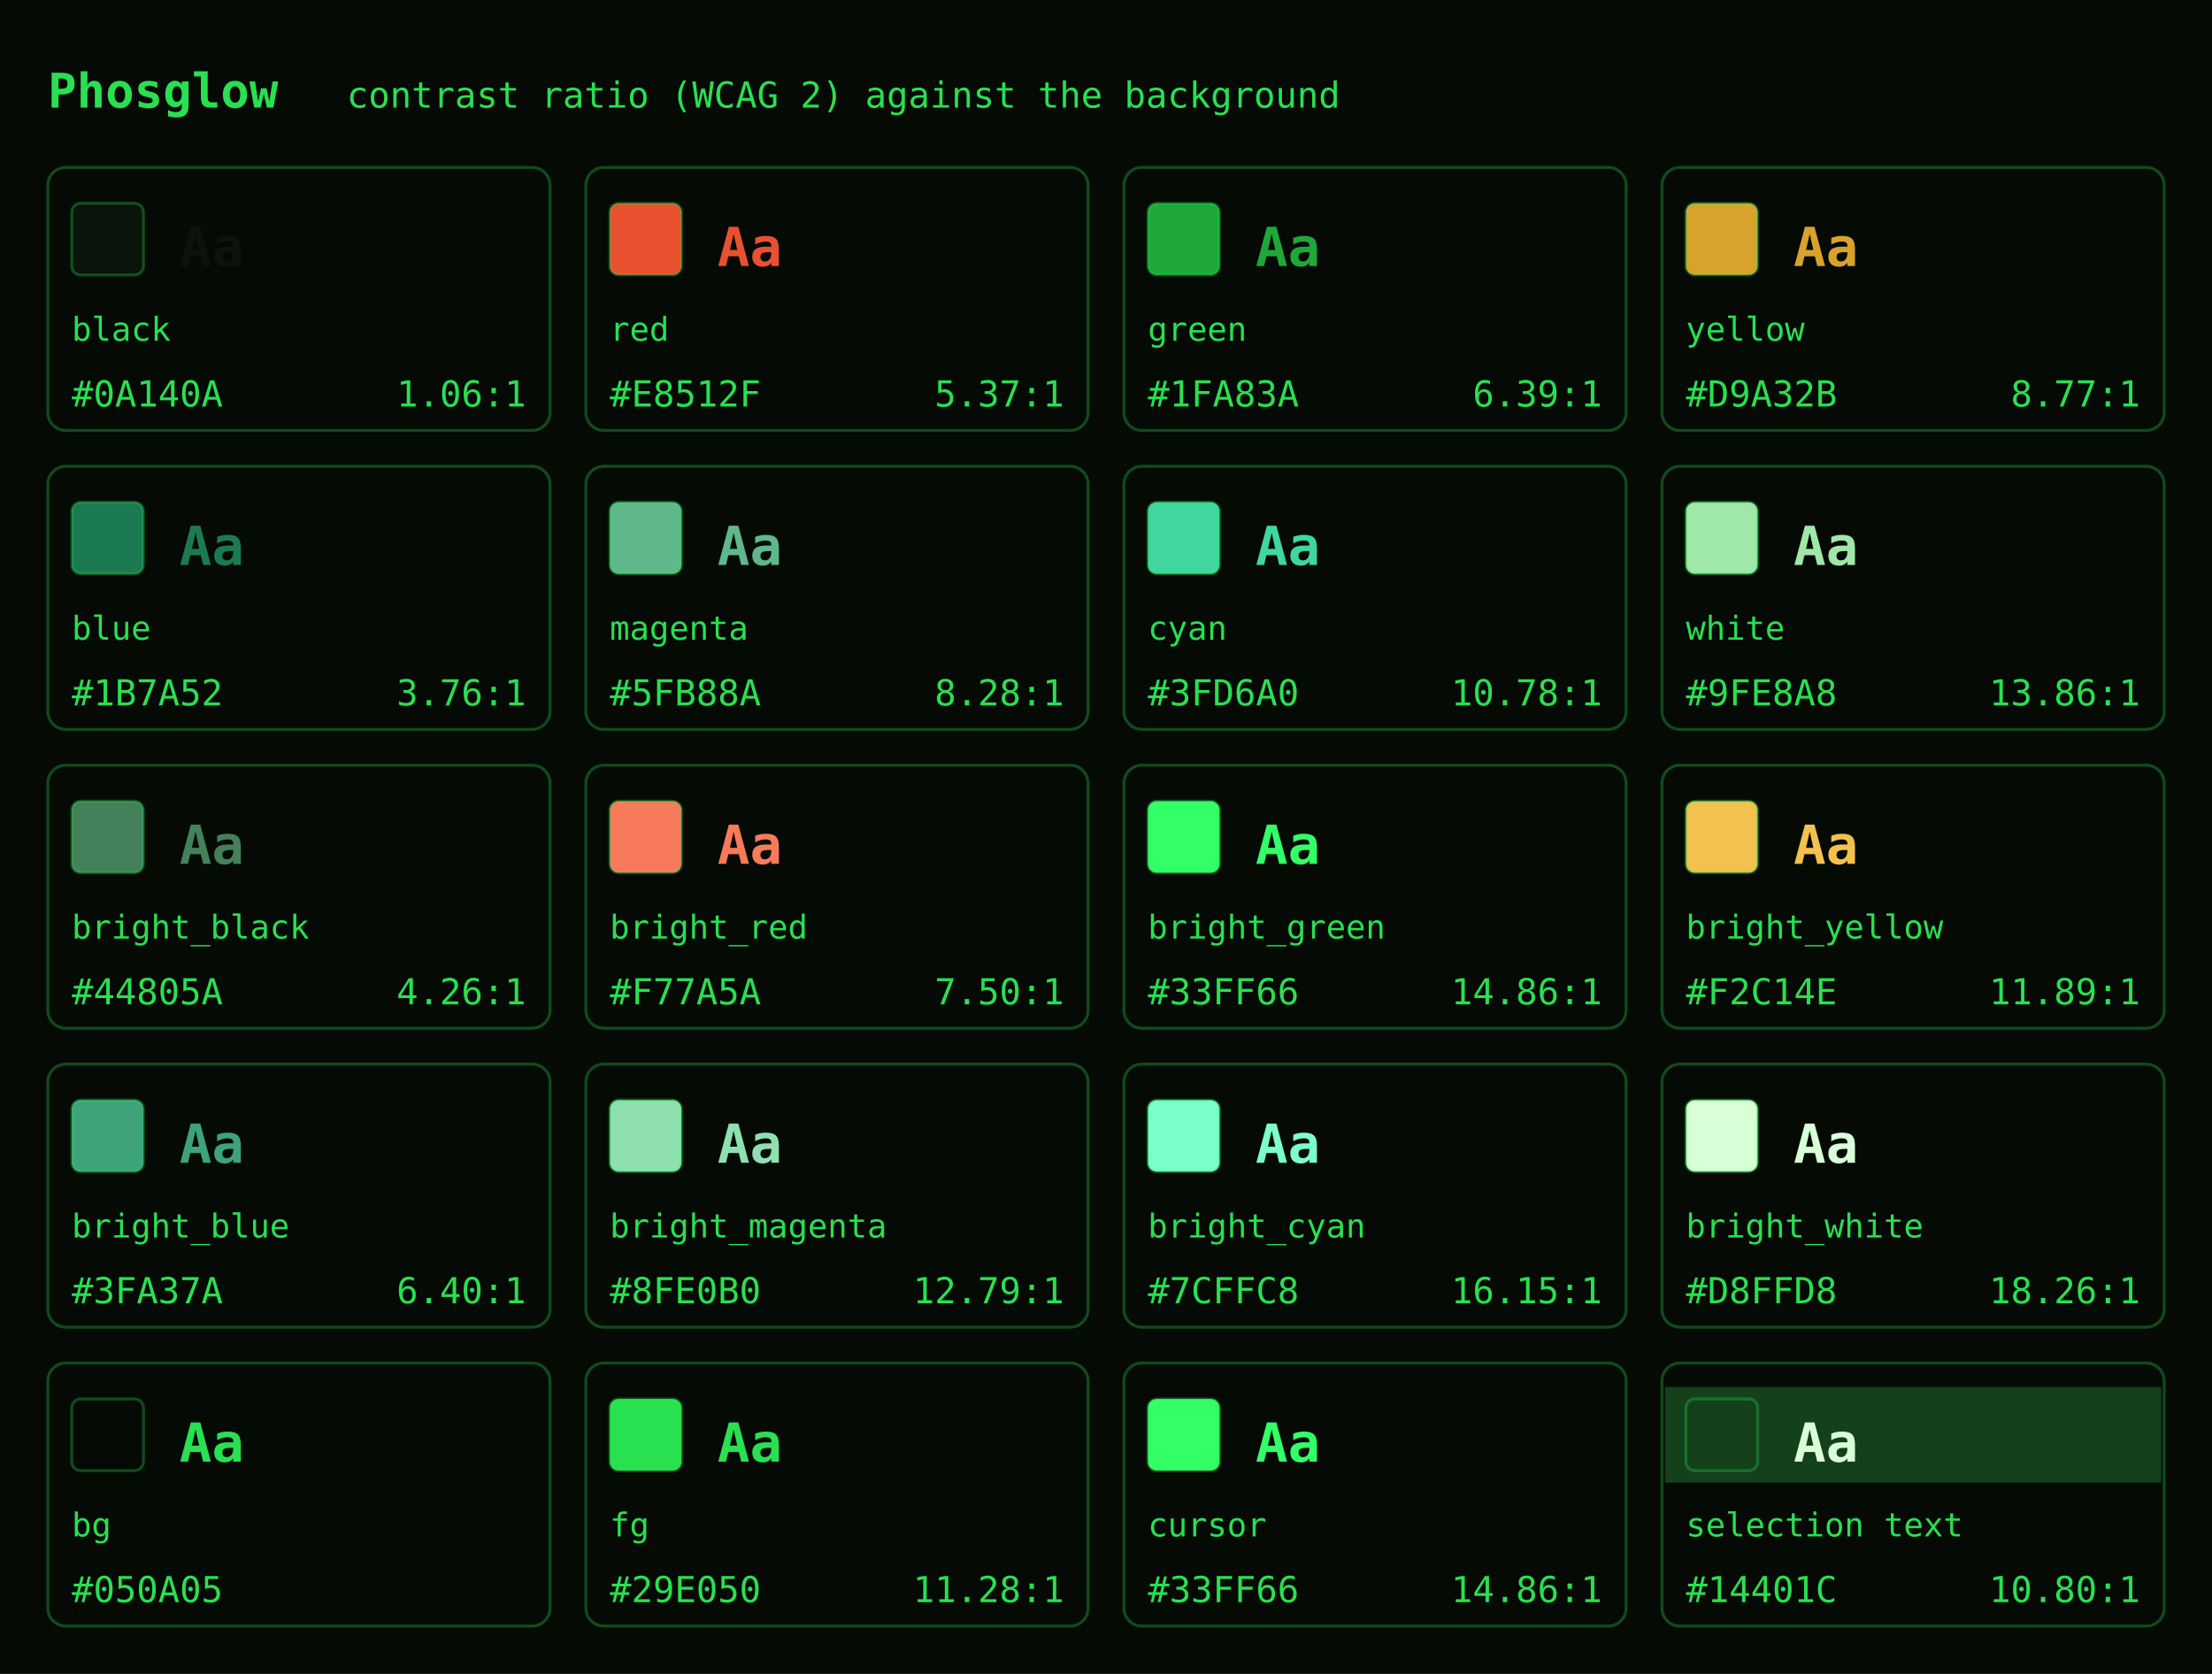
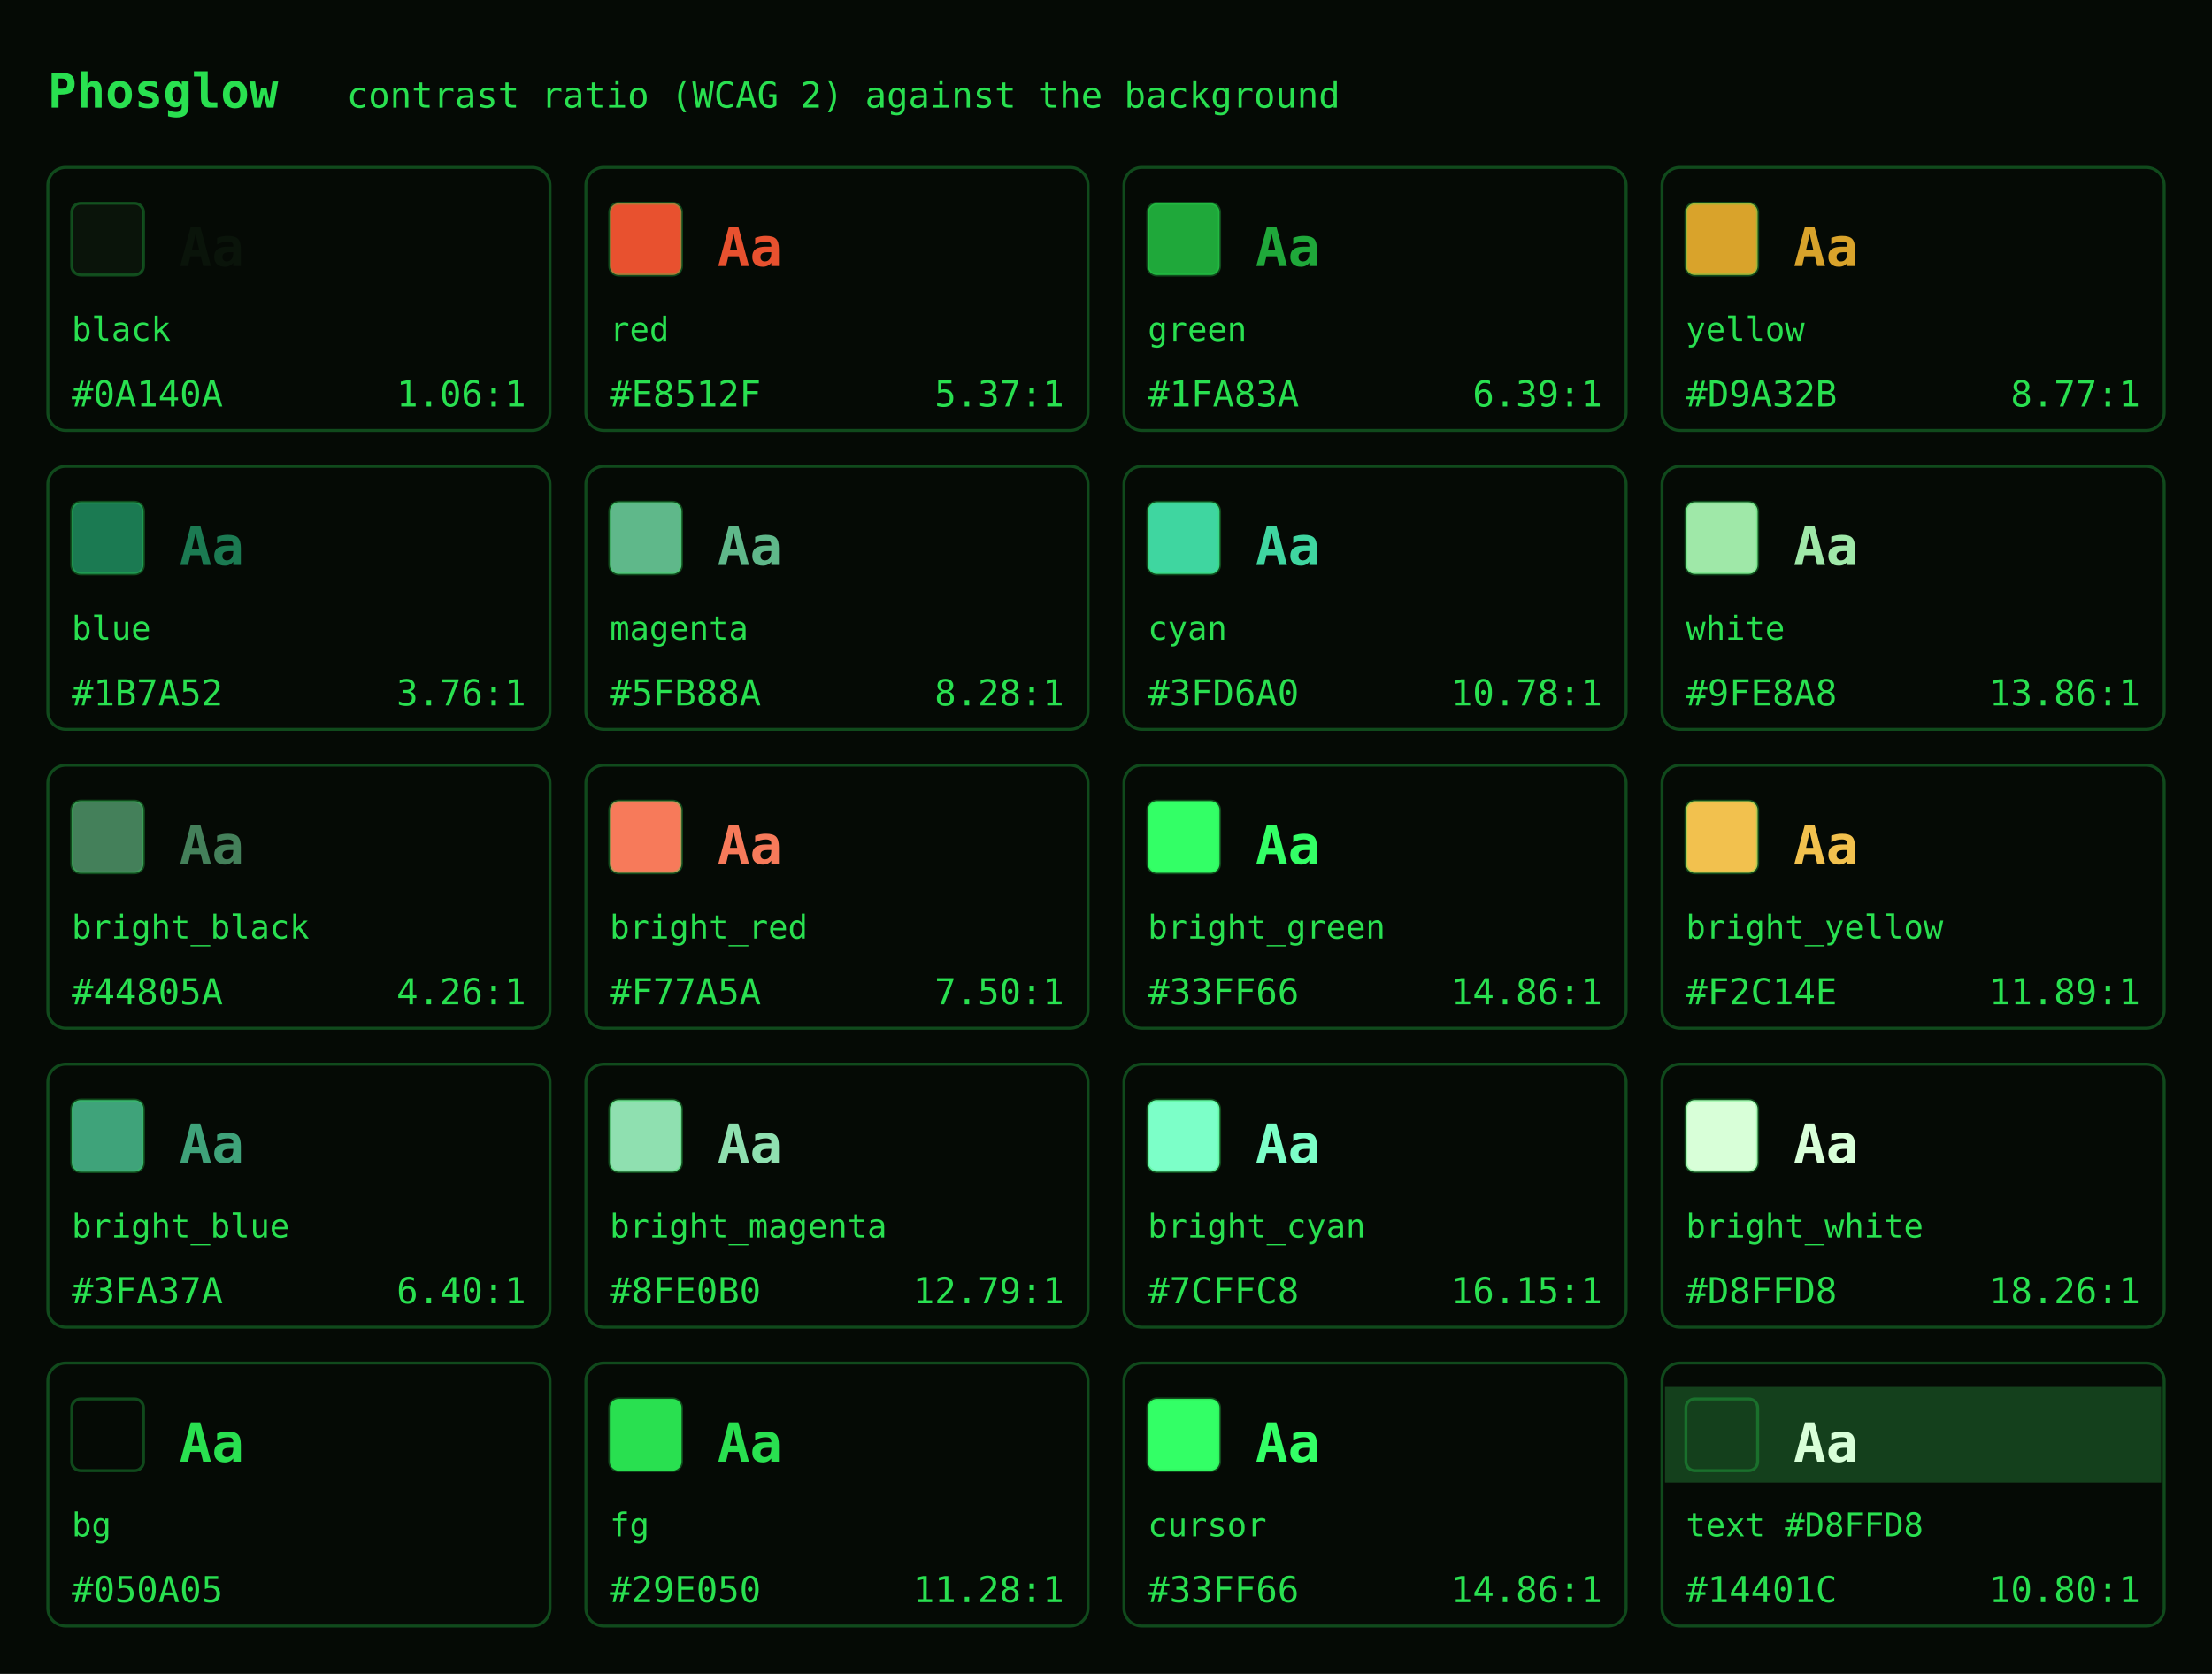
<svg xmlns="http://www.w3.org/2000/svg" width="740" height="560" viewBox="0 0 740 560" font-family="ui-monospace, Menlo, monospace">
  <rect width="740" height="560" fill="#050A05" />
  <text x="16" y="36" font-size="16" font-weight="bold" fill="#29E050">Phosglow</text>
  <text x="116" y="36" font-size="12" fill="#29E050">contrast ratio (WCAG 2) against the background</text>
  <g id="tile-black" transform="translate(16 56)">
    <rect width="168" height="88" rx="6" fill="#050A05" stroke="#29E050" stroke-opacity="0.3" />
    <rect x="1" y="8" width="166" height="32" fill="#050A05" />
    <rect x="8" y="12" width="24" height="24" rx="3" fill="#0A140A" stroke="#29E050" stroke-opacity="0.3" />
    <text x="44" y="33" font-size="18" font-weight="bold" fill="#0A140A">Aa</text>
    <text class="name" x="8" y="58" font-size="11" fill="#29E050">black</text>
    <text class="hex" x="8" y="80" font-size="12" fill="#29E050">#0A140A</text>
    <text class="ratio" x="160" y="80" font-size="12" text-anchor="end" fill="#29E050">1.06:1</text>
  </g>
  <g id="tile-red" transform="translate(196 56)">
    <rect width="168" height="88" rx="6" fill="#050A05" stroke="#29E050" stroke-opacity="0.3" />
    <rect x="1" y="8" width="166" height="32" fill="#050A05" />
    <rect x="8" y="12" width="24" height="24" rx="3" fill="#E8512F" stroke="#29E050" stroke-opacity="0.3" />
    <text x="44" y="33" font-size="18" font-weight="bold" fill="#E8512F">Aa</text>
    <text class="name" x="8" y="58" font-size="11" fill="#29E050">red</text>
    <text class="hex" x="8" y="80" font-size="12" fill="#29E050">#E8512F</text>
    <text class="ratio" x="160" y="80" font-size="12" text-anchor="end" fill="#29E050">5.37:1</text>
  </g>
  <g id="tile-green" transform="translate(376 56)">
    <rect width="168" height="88" rx="6" fill="#050A05" stroke="#29E050" stroke-opacity="0.3" />
    <rect x="1" y="8" width="166" height="32" fill="#050A05" />
    <rect x="8" y="12" width="24" height="24" rx="3" fill="#1FA83A" stroke="#29E050" stroke-opacity="0.3" />
    <text x="44" y="33" font-size="18" font-weight="bold" fill="#1FA83A">Aa</text>
    <text class="name" x="8" y="58" font-size="11" fill="#29E050">green</text>
    <text class="hex" x="8" y="80" font-size="12" fill="#29E050">#1FA83A</text>
    <text class="ratio" x="160" y="80" font-size="12" text-anchor="end" fill="#29E050">6.39:1</text>
  </g>
  <g id="tile-yellow" transform="translate(556 56)">
    <rect width="168" height="88" rx="6" fill="#050A05" stroke="#29E050" stroke-opacity="0.3" />
    <rect x="1" y="8" width="166" height="32" fill="#050A05" />
    <rect x="8" y="12" width="24" height="24" rx="3" fill="#D9A32B" stroke="#29E050" stroke-opacity="0.3" />
    <text x="44" y="33" font-size="18" font-weight="bold" fill="#D9A32B">Aa</text>
    <text class="name" x="8" y="58" font-size="11" fill="#29E050">yellow</text>
    <text class="hex" x="8" y="80" font-size="12" fill="#29E050">#D9A32B</text>
    <text class="ratio" x="160" y="80" font-size="12" text-anchor="end" fill="#29E050">8.77:1</text>
  </g>
  <g id="tile-blue" transform="translate(16 156)">
    <rect width="168" height="88" rx="6" fill="#050A05" stroke="#29E050" stroke-opacity="0.3" />
    <rect x="1" y="8" width="166" height="32" fill="#050A05" />
    <rect x="8" y="12" width="24" height="24" rx="3" fill="#1B7A52" stroke="#29E050" stroke-opacity="0.3" />
    <text x="44" y="33" font-size="18" font-weight="bold" fill="#1B7A52">Aa</text>
    <text class="name" x="8" y="58" font-size="11" fill="#29E050">blue</text>
    <text class="hex" x="8" y="80" font-size="12" fill="#29E050">#1B7A52</text>
    <text class="ratio" x="160" y="80" font-size="12" text-anchor="end" fill="#29E050">3.76:1</text>
  </g>
  <g id="tile-magenta" transform="translate(196 156)">
    <rect width="168" height="88" rx="6" fill="#050A05" stroke="#29E050" stroke-opacity="0.3" />
    <rect x="1" y="8" width="166" height="32" fill="#050A05" />
    <rect x="8" y="12" width="24" height="24" rx="3" fill="#5FB88A" stroke="#29E050" stroke-opacity="0.3" />
    <text x="44" y="33" font-size="18" font-weight="bold" fill="#5FB88A">Aa</text>
    <text class="name" x="8" y="58" font-size="11" fill="#29E050">magenta</text>
    <text class="hex" x="8" y="80" font-size="12" fill="#29E050">#5FB88A</text>
    <text class="ratio" x="160" y="80" font-size="12" text-anchor="end" fill="#29E050">8.28:1</text>
  </g>
  <g id="tile-cyan" transform="translate(376 156)">
    <rect width="168" height="88" rx="6" fill="#050A05" stroke="#29E050" stroke-opacity="0.3" />
    <rect x="1" y="8" width="166" height="32" fill="#050A05" />
    <rect x="8" y="12" width="24" height="24" rx="3" fill="#3FD6A0" stroke="#29E050" stroke-opacity="0.3" />
    <text x="44" y="33" font-size="18" font-weight="bold" fill="#3FD6A0">Aa</text>
    <text class="name" x="8" y="58" font-size="11" fill="#29E050">cyan</text>
    <text class="hex" x="8" y="80" font-size="12" fill="#29E050">#3FD6A0</text>
    <text class="ratio" x="160" y="80" font-size="12" text-anchor="end" fill="#29E050">10.78:1</text>
  </g>
  <g id="tile-white" transform="translate(556 156)">
    <rect width="168" height="88" rx="6" fill="#050A05" stroke="#29E050" stroke-opacity="0.3" />
    <rect x="1" y="8" width="166" height="32" fill="#050A05" />
    <rect x="8" y="12" width="24" height="24" rx="3" fill="#9FE8A8" stroke="#29E050" stroke-opacity="0.3" />
    <text x="44" y="33" font-size="18" font-weight="bold" fill="#9FE8A8">Aa</text>
    <text class="name" x="8" y="58" font-size="11" fill="#29E050">white</text>
    <text class="hex" x="8" y="80" font-size="12" fill="#29E050">#9FE8A8</text>
    <text class="ratio" x="160" y="80" font-size="12" text-anchor="end" fill="#29E050">13.86:1</text>
  </g>
  <g id="tile-bright_black" transform="translate(16 256)">
    <rect width="168" height="88" rx="6" fill="#050A05" stroke="#29E050" stroke-opacity="0.3" />
    <rect x="1" y="8" width="166" height="32" fill="#050A05" />
    <rect x="8" y="12" width="24" height="24" rx="3" fill="#44805A" stroke="#29E050" stroke-opacity="0.3" />
    <text x="44" y="33" font-size="18" font-weight="bold" fill="#44805A">Aa</text>
    <text class="name" x="8" y="58" font-size="11" fill="#29E050">bright_black</text>
    <text class="hex" x="8" y="80" font-size="12" fill="#29E050">#44805A</text>
    <text class="ratio" x="160" y="80" font-size="12" text-anchor="end" fill="#29E050">4.26:1</text>
  </g>
  <g id="tile-bright_red" transform="translate(196 256)">
    <rect width="168" height="88" rx="6" fill="#050A05" stroke="#29E050" stroke-opacity="0.3" />
    <rect x="1" y="8" width="166" height="32" fill="#050A05" />
    <rect x="8" y="12" width="24" height="24" rx="3" fill="#F77A5A" stroke="#29E050" stroke-opacity="0.3" />
    <text x="44" y="33" font-size="18" font-weight="bold" fill="#F77A5A">Aa</text>
    <text class="name" x="8" y="58" font-size="11" fill="#29E050">bright_red</text>
    <text class="hex" x="8" y="80" font-size="12" fill="#29E050">#F77A5A</text>
    <text class="ratio" x="160" y="80" font-size="12" text-anchor="end" fill="#29E050">7.50:1</text>
  </g>
  <g id="tile-bright_green" transform="translate(376 256)">
    <rect width="168" height="88" rx="6" fill="#050A05" stroke="#29E050" stroke-opacity="0.3" />
    <rect x="1" y="8" width="166" height="32" fill="#050A05" />
    <rect x="8" y="12" width="24" height="24" rx="3" fill="#33FF66" stroke="#29E050" stroke-opacity="0.3" />
    <text x="44" y="33" font-size="18" font-weight="bold" fill="#33FF66">Aa</text>
    <text class="name" x="8" y="58" font-size="11" fill="#29E050">bright_green</text>
    <text class="hex" x="8" y="80" font-size="12" fill="#29E050">#33FF66</text>
    <text class="ratio" x="160" y="80" font-size="12" text-anchor="end" fill="#29E050">14.86:1</text>
  </g>
  <g id="tile-bright_yellow" transform="translate(556 256)">
    <rect width="168" height="88" rx="6" fill="#050A05" stroke="#29E050" stroke-opacity="0.3" />
    <rect x="1" y="8" width="166" height="32" fill="#050A05" />
    <rect x="8" y="12" width="24" height="24" rx="3" fill="#F2C14E" stroke="#29E050" stroke-opacity="0.3" />
    <text x="44" y="33" font-size="18" font-weight="bold" fill="#F2C14E">Aa</text>
    <text class="name" x="8" y="58" font-size="11" fill="#29E050">bright_yellow</text>
    <text class="hex" x="8" y="80" font-size="12" fill="#29E050">#F2C14E</text>
    <text class="ratio" x="160" y="80" font-size="12" text-anchor="end" fill="#29E050">11.89:1</text>
  </g>
  <g id="tile-bright_blue" transform="translate(16 356)">
    <rect width="168" height="88" rx="6" fill="#050A05" stroke="#29E050" stroke-opacity="0.3" />
    <rect x="1" y="8" width="166" height="32" fill="#050A05" />
    <rect x="8" y="12" width="24" height="24" rx="3" fill="#3FA37A" stroke="#29E050" stroke-opacity="0.3" />
    <text x="44" y="33" font-size="18" font-weight="bold" fill="#3FA37A">Aa</text>
    <text class="name" x="8" y="58" font-size="11" fill="#29E050">bright_blue</text>
    <text class="hex" x="8" y="80" font-size="12" fill="#29E050">#3FA37A</text>
    <text class="ratio" x="160" y="80" font-size="12" text-anchor="end" fill="#29E050">6.40:1</text>
  </g>
  <g id="tile-bright_magenta" transform="translate(196 356)">
    <rect width="168" height="88" rx="6" fill="#050A05" stroke="#29E050" stroke-opacity="0.3" />
    <rect x="1" y="8" width="166" height="32" fill="#050A05" />
    <rect x="8" y="12" width="24" height="24" rx="3" fill="#8FE0B0" stroke="#29E050" stroke-opacity="0.3" />
    <text x="44" y="33" font-size="18" font-weight="bold" fill="#8FE0B0">Aa</text>
    <text class="name" x="8" y="58" font-size="11" fill="#29E050">bright_magenta</text>
    <text class="hex" x="8" y="80" font-size="12" fill="#29E050">#8FE0B0</text>
    <text class="ratio" x="160" y="80" font-size="12" text-anchor="end" fill="#29E050">12.79:1</text>
  </g>
  <g id="tile-bright_cyan" transform="translate(376 356)">
    <rect width="168" height="88" rx="6" fill="#050A05" stroke="#29E050" stroke-opacity="0.3" />
    <rect x="1" y="8" width="166" height="32" fill="#050A05" />
    <rect x="8" y="12" width="24" height="24" rx="3" fill="#7CFFC8" stroke="#29E050" stroke-opacity="0.3" />
    <text x="44" y="33" font-size="18" font-weight="bold" fill="#7CFFC8">Aa</text>
    <text class="name" x="8" y="58" font-size="11" fill="#29E050">bright_cyan</text>
    <text class="hex" x="8" y="80" font-size="12" fill="#29E050">#7CFFC8</text>
    <text class="ratio" x="160" y="80" font-size="12" text-anchor="end" fill="#29E050">16.15:1</text>
  </g>
  <g id="tile-bright_white" transform="translate(556 356)">
    <rect width="168" height="88" rx="6" fill="#050A05" stroke="#29E050" stroke-opacity="0.3" />
    <rect x="1" y="8" width="166" height="32" fill="#050A05" />
    <rect x="8" y="12" width="24" height="24" rx="3" fill="#D8FFD8" stroke="#29E050" stroke-opacity="0.3" />
    <text x="44" y="33" font-size="18" font-weight="bold" fill="#D8FFD8">Aa</text>
    <text class="name" x="8" y="58" font-size="11" fill="#29E050">bright_white</text>
    <text class="hex" x="8" y="80" font-size="12" fill="#29E050">#D8FFD8</text>
    <text class="ratio" x="160" y="80" font-size="12" text-anchor="end" fill="#29E050">18.26:1</text>
  </g>
  <g id="tile-bg" transform="translate(16 456)">
    <rect width="168" height="88" rx="6" fill="#050A05" stroke="#29E050" stroke-opacity="0.3" />
    <rect x="1" y="8" width="166" height="32" fill="#050A05" />
    <rect x="8" y="12" width="24" height="24" rx="3" fill="#050A05" stroke="#29E050" stroke-opacity="0.3" />
    <text x="44" y="33" font-size="18" font-weight="bold" fill="#29E050">Aa</text>
    <text class="name" x="8" y="58" font-size="11" fill="#29E050">bg</text>
    <text class="hex" x="8" y="80" font-size="12" fill="#29E050">#050A05</text>
  </g>
  <g id="tile-fg" transform="translate(196 456)">
    <rect width="168" height="88" rx="6" fill="#050A05" stroke="#29E050" stroke-opacity="0.3" />
    <rect x="1" y="8" width="166" height="32" fill="#050A05" />
    <rect x="8" y="12" width="24" height="24" rx="3" fill="#29E050" stroke="#29E050" stroke-opacity="0.3" />
    <text x="44" y="33" font-size="18" font-weight="bold" fill="#29E050">Aa</text>
    <text class="name" x="8" y="58" font-size="11" fill="#29E050">fg</text>
    <text class="hex" x="8" y="80" font-size="12" fill="#29E050">#29E050</text>
    <text class="ratio" x="160" y="80" font-size="12" text-anchor="end" fill="#29E050">11.28:1</text>
  </g>
  <g id="tile-cursor" transform="translate(376 456)">
    <rect width="168" height="88" rx="6" fill="#050A05" stroke="#29E050" stroke-opacity="0.3" />
    <rect x="1" y="8" width="166" height="32" fill="#050A05" />
    <rect x="8" y="12" width="24" height="24" rx="3" fill="#33FF66" stroke="#29E050" stroke-opacity="0.3" />
    <text x="44" y="33" font-size="18" font-weight="bold" fill="#33FF66">Aa</text>
    <text class="name" x="8" y="58" font-size="11" fill="#29E050">cursor</text>
    <text class="hex" x="8" y="80" font-size="12" fill="#29E050">#33FF66</text>
    <text class="ratio" x="160" y="80" font-size="12" text-anchor="end" fill="#29E050">14.86:1</text>
  </g>
  <g id="tile-selection" transform="translate(556 456)">
    <rect width="168" height="88" rx="6" fill="#050A05" stroke="#29E050" stroke-opacity="0.3" />
    <rect x="1" y="8" width="166" height="32" fill="#14401C" />
    <rect x="8" y="12" width="24" height="24" rx="3" fill="#14401C" stroke="#29E050" stroke-opacity="0.3" />
    <text x="44" y="33" font-size="18" font-weight="bold" fill="#D8FFD8">Aa</text>
-     <text class="name" x="8" y="58" font-size="11" fill="#29E050">selection text</text>
+     <text class="name" x="8" y="58" font-size="11" fill="#29E050">text #D8FFD8</text>
    <text class="hex" x="8" y="80" font-size="12" fill="#29E050">#14401C</text>
    <text class="ratio" x="160" y="80" font-size="12" text-anchor="end" fill="#29E050">10.80:1</text>
  </g>
</svg>
